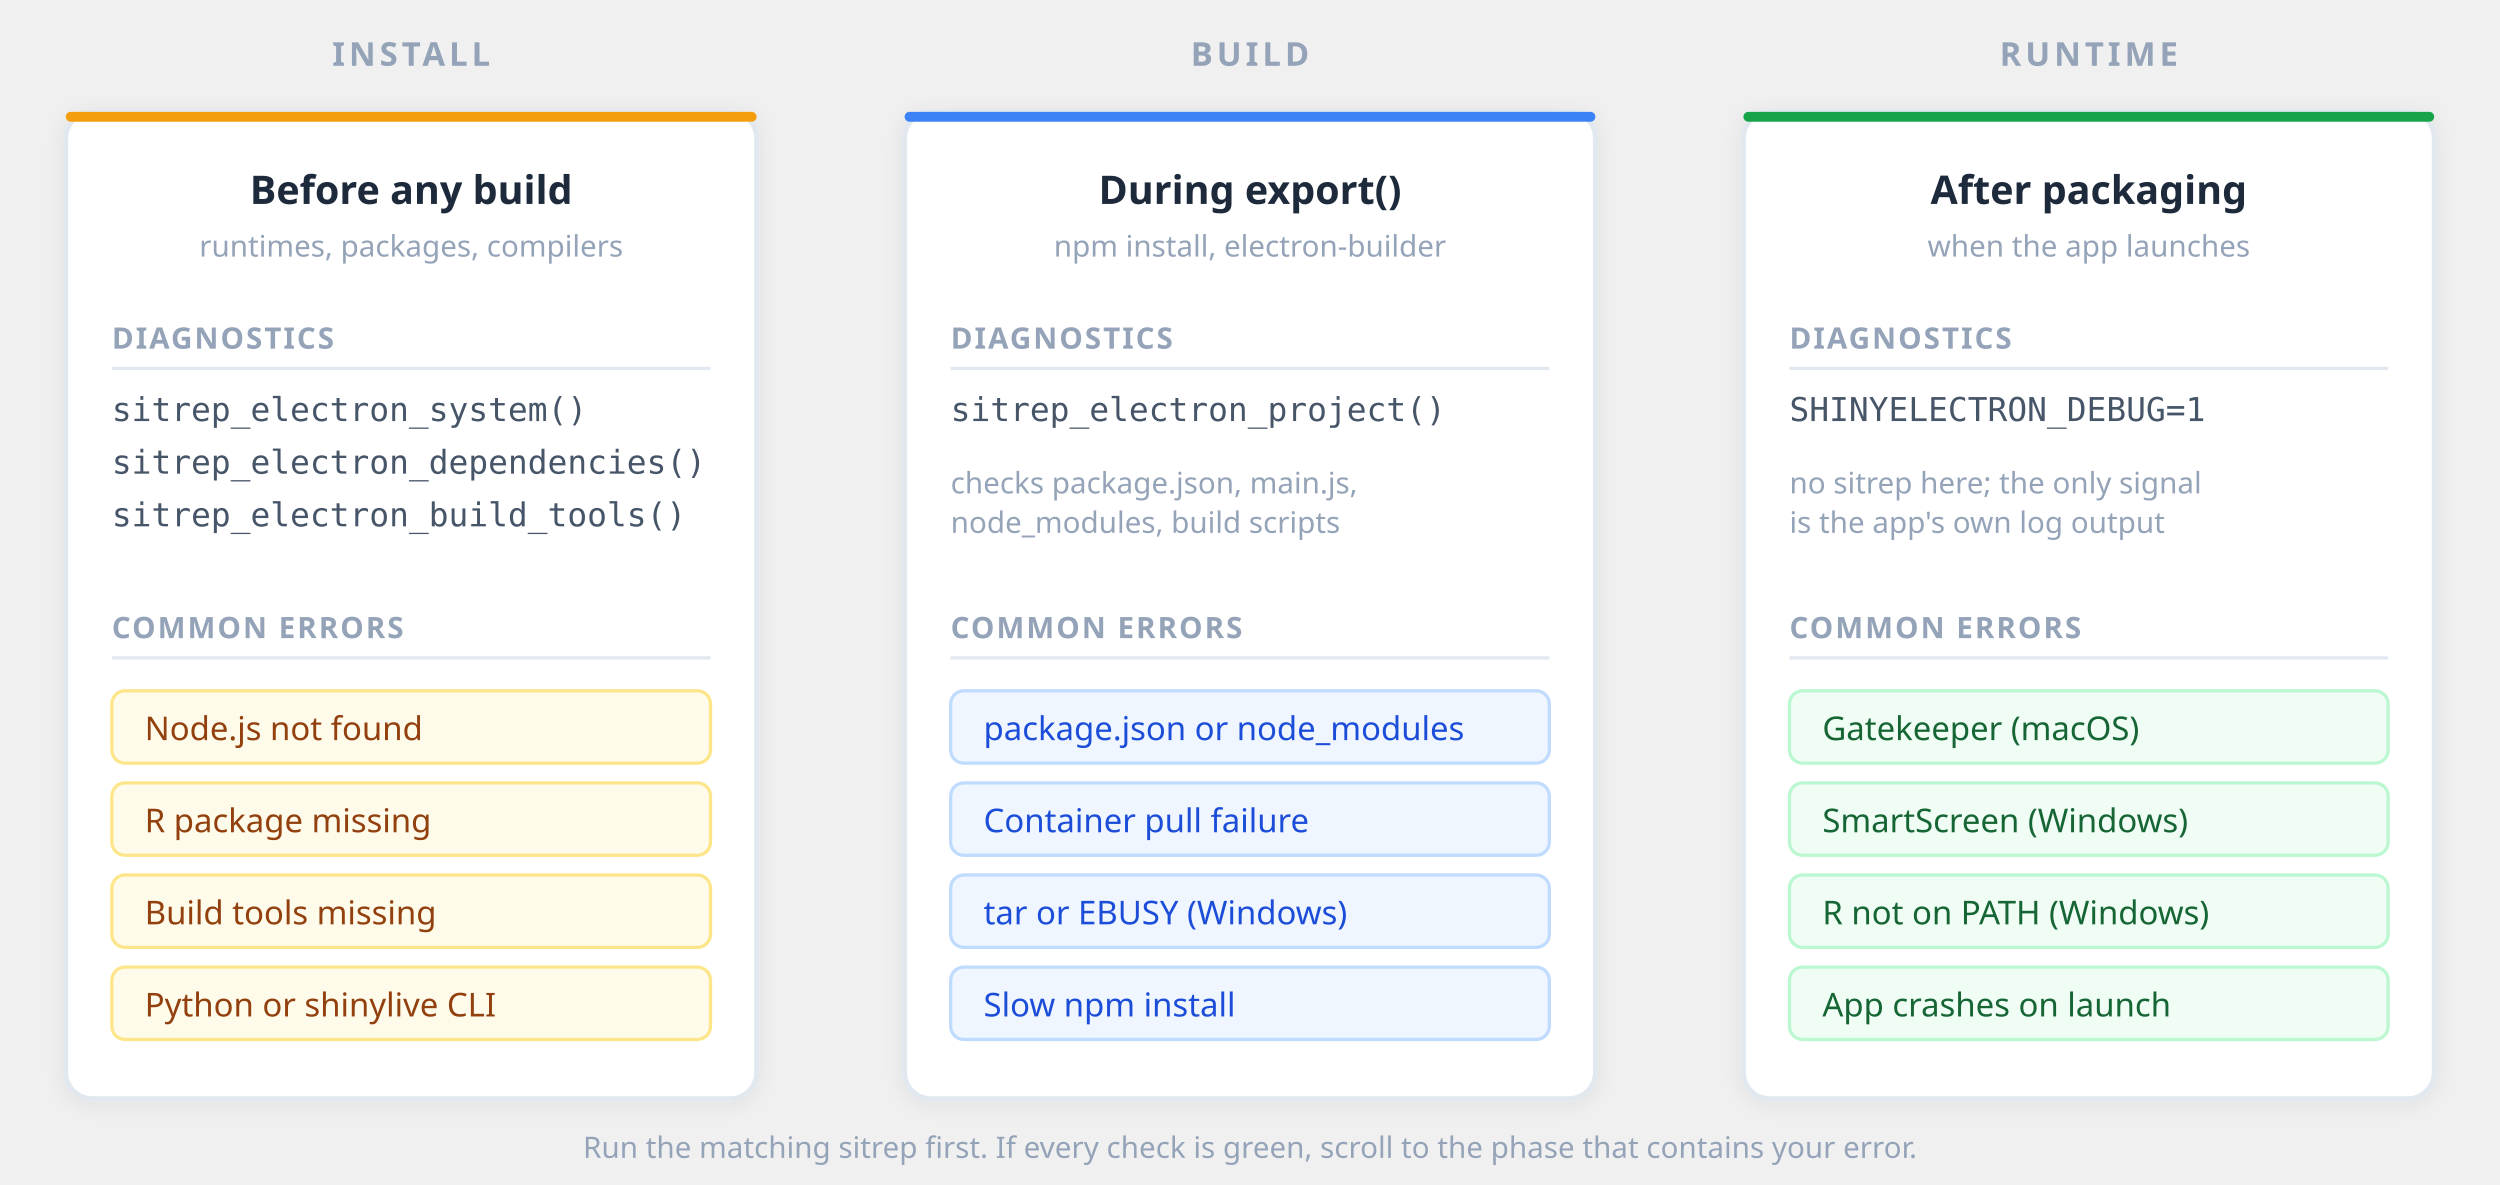
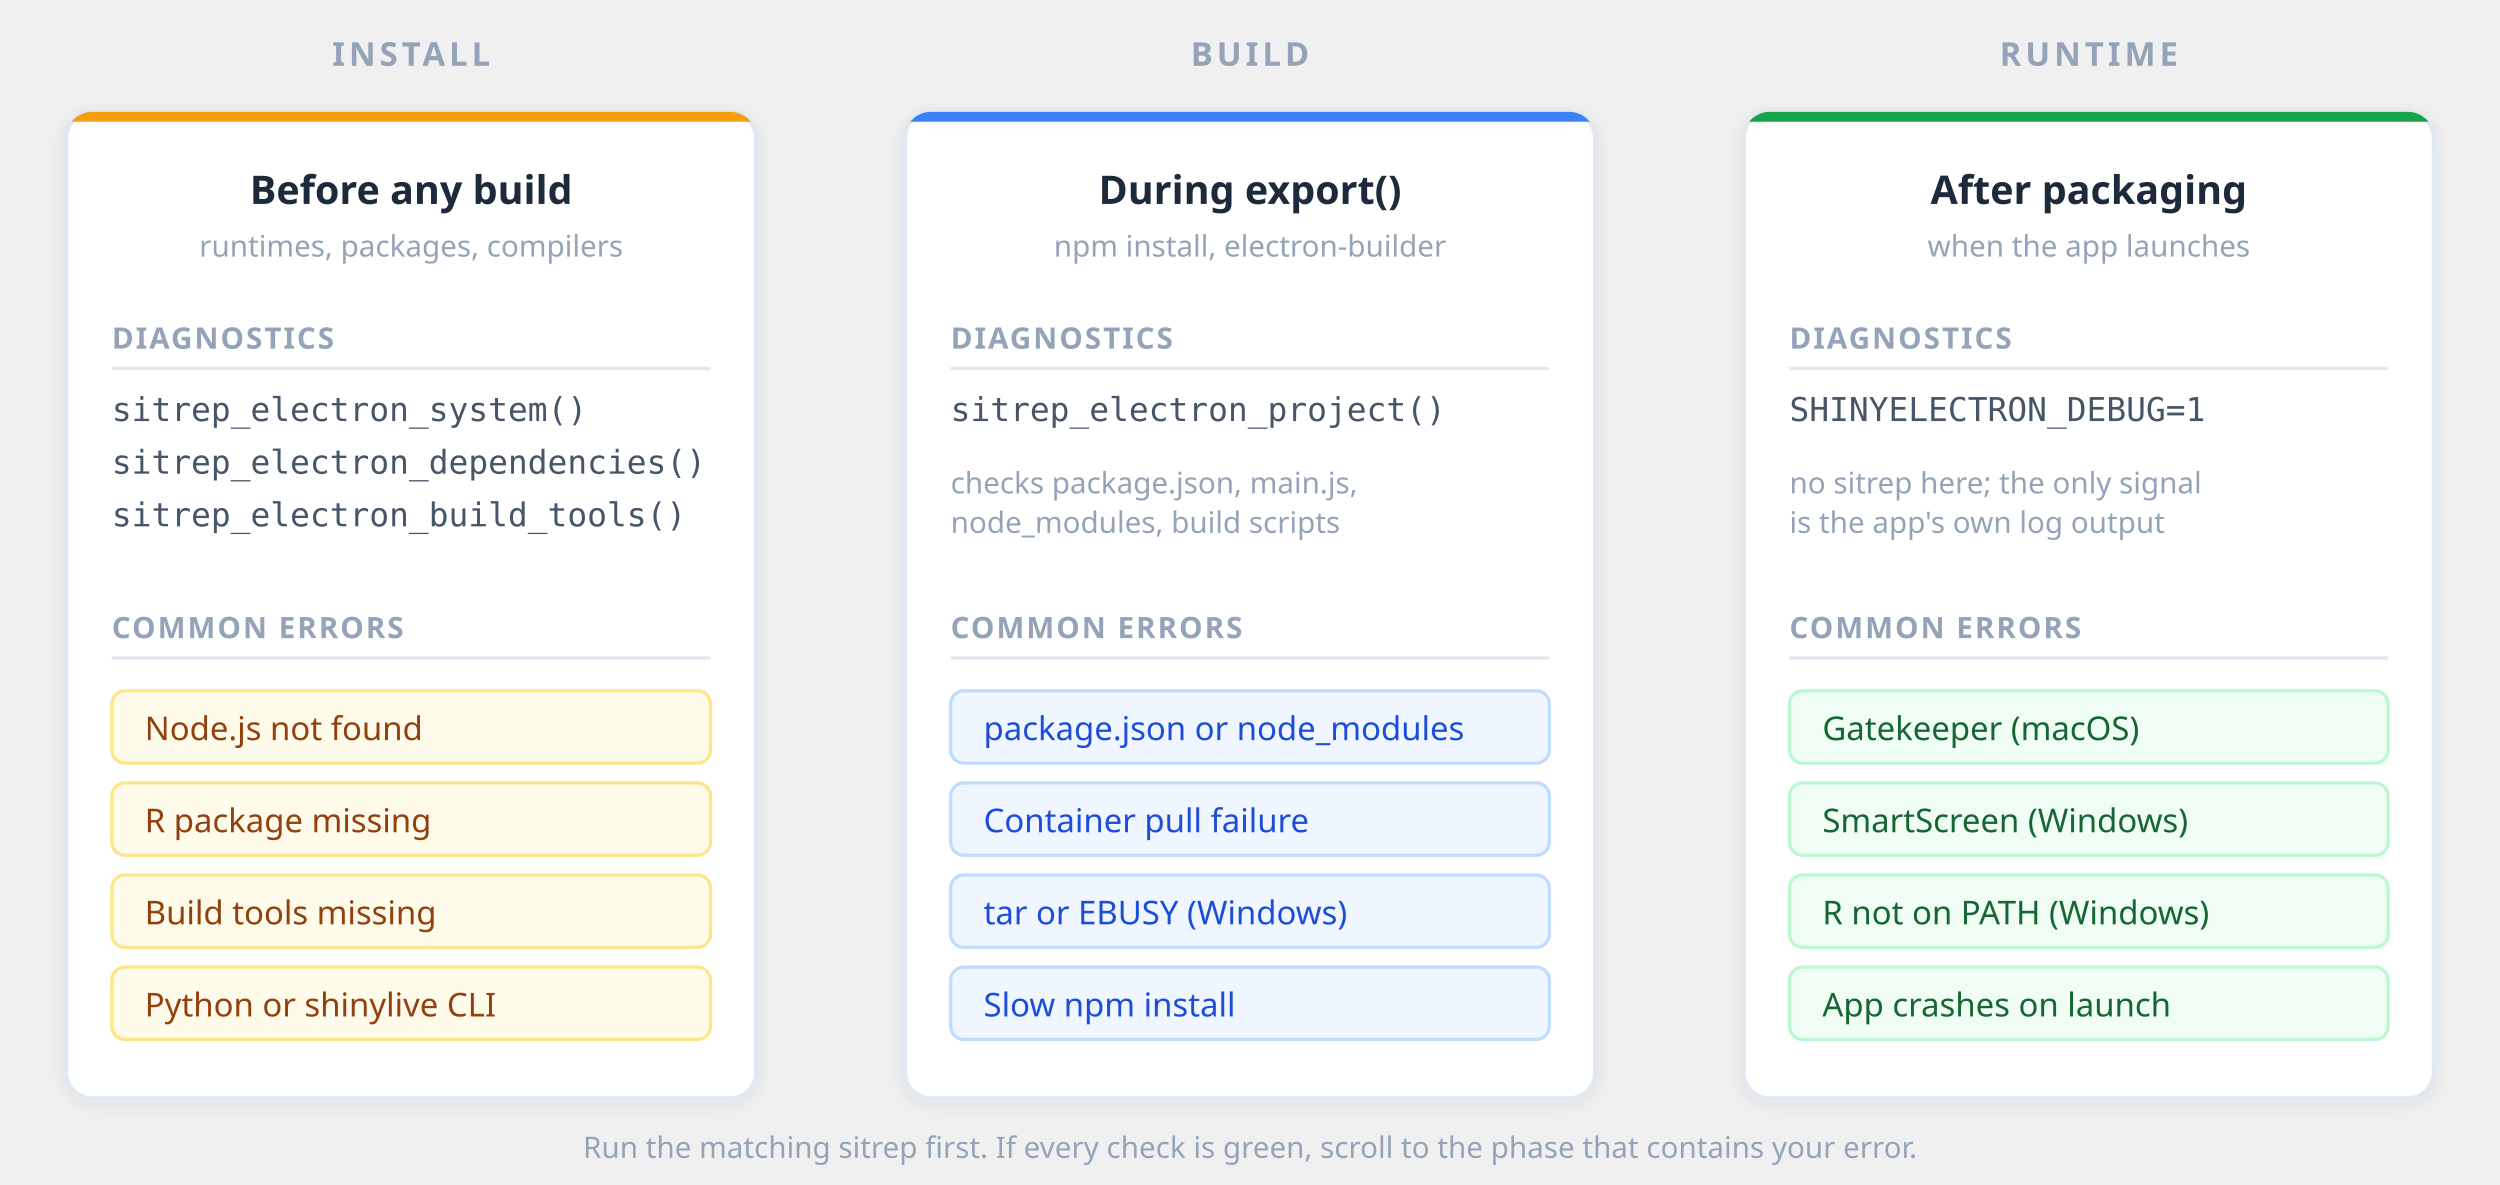
<svg xmlns="http://www.w3.org/2000/svg" viewBox="0 0 760 360" font-family="'Segoe UI', system-ui, -apple-system, sans-serif" role="img" aria-label="Three-phase troubleshooting map. Install phase happens before any build and covers runtimes, packages, and compilers; the matching diagnostics are sitrep_electron_system, sitrep_electron_dependencies, and sitrep_electron_build_tools; common errors include Node.js not found, missing R packages, missing build tools, and Python or shinylive CLI issues. Build phase happens during export(), npm install, and electron-builder; the matching diagnostic is sitrep_electron_project, which checks package.json, main.js, node_modules, and build scripts; common errors include missing package.json, container pull failure, tar or EBUSY problems on Windows, and slow npm install. Runtime phase happens after packaging when the user launches the app; there is no sitrep at this stage, so the diagnostic is launching the app with SHINYELECTRON_DEBUG=1 and reading its own log output; common errors include Gatekeeper on macOS, SmartScreen on Windows, R not on PATH on Windows, and the app crashing on launch.">
  <defs>
    <filter id="ts-shadow">
      <feDropShadow dx="0" dy="1" stdDeviation="3" flood-opacity="0.07" />
    </filter>
+     <clipPath id="ts-card-clip">
+       <rect width="210" height="300" rx="8" />
+     </clipPath>
  </defs>
  <text x="125" y="20" text-anchor="middle" font-size="10" font-weight="600" fill="#94a3b8" letter-spacing="1.2">INSTALL</text>
  <text x="380" y="20" text-anchor="middle" font-size="10" font-weight="600" fill="#94a3b8" letter-spacing="1.2">BUILD</text>
  <text x="635" y="20" text-anchor="middle" font-size="10" font-weight="600" fill="#94a3b8" letter-spacing="1.2">RUNTIME</text>
  <g transform="translate(20,34)" filter="url(#ts-shadow)">
    <rect width="210" height="300" rx="8" fill="#fff" stroke="#e2e8f0" stroke-width="1.5" />
-     <rect width="210" height="3" rx="1.5" fill="#f59e0b" />
+     <rect width="210" height="3" fill="#f59e0b" clip-path="url(#ts-card-clip)" />
    <text x="105" y="28" text-anchor="middle" font-size="12" font-weight="600" fill="#1e293b">Before any build</text>
    <text x="105" y="44" text-anchor="middle" font-size="9" fill="#94a3b8">runtimes, packages, compilers</text>
    <text x="14" y="72" font-size="9" font-weight="600" fill="#94a3b8" letter-spacing="0.6">DIAGNOSTICS</text>
    <line x1="14" y1="78" x2="196" y2="78" stroke="#e2e8f0" stroke-width="1" />
    <text x="14" y="94" font-size="10" fill="#475569" font-family="ui-monospace, SFMono-Regular, Menlo, monospace">sitrep_electron_system()</text>
    <text x="14" y="110" font-size="10" fill="#475569" font-family="ui-monospace, SFMono-Regular, Menlo, monospace">sitrep_electron_dependencies()</text>
    <text x="14" y="126" font-size="10" fill="#475569" font-family="ui-monospace, SFMono-Regular, Menlo, monospace">sitrep_electron_build_tools()</text>
    <text x="14" y="160" font-size="9" font-weight="600" fill="#94a3b8" letter-spacing="0.6">COMMON ERRORS</text>
    <line x1="14" y1="166" x2="196" y2="166" stroke="#e2e8f0" stroke-width="1" />
    <g transform="translate(14,176)">
      <rect width="182" height="22" rx="4" fill="#fffbeb" stroke="#fde68a" stroke-width="1" />
      <text x="10" y="15" font-size="10" fill="#92400e">Node.js not found</text>
    </g>
    <g transform="translate(14,204)">
      <rect width="182" height="22" rx="4" fill="#fffbeb" stroke="#fde68a" stroke-width="1" />
      <text x="10" y="15" font-size="10" fill="#92400e">R package missing</text>
    </g>
    <g transform="translate(14,232)">
      <rect width="182" height="22" rx="4" fill="#fffbeb" stroke="#fde68a" stroke-width="1" />
      <text x="10" y="15" font-size="10" fill="#92400e">Build tools missing</text>
    </g>
    <g transform="translate(14,260)">
      <rect width="182" height="22" rx="4" fill="#fffbeb" stroke="#fde68a" stroke-width="1" />
      <text x="10" y="15" font-size="10" fill="#92400e">Python or shinylive CLI</text>
    </g>
  </g>
  <g transform="translate(275,34)" filter="url(#ts-shadow)">
    <rect width="210" height="300" rx="8" fill="#fff" stroke="#e2e8f0" stroke-width="1.5" />
-     <rect width="210" height="3" rx="1.5" fill="#3b82f6" />
+     <rect width="210" height="3" fill="#3b82f6" clip-path="url(#ts-card-clip)" />
    <text x="105" y="28" text-anchor="middle" font-size="12" font-weight="600" fill="#1e293b">During export()</text>
    <text x="105" y="44" text-anchor="middle" font-size="9" fill="#94a3b8">npm install, electron-builder</text>
    <text x="14" y="72" font-size="9" font-weight="600" fill="#94a3b8" letter-spacing="0.6">DIAGNOSTICS</text>
    <line x1="14" y1="78" x2="196" y2="78" stroke="#e2e8f0" stroke-width="1" />
    <text x="14" y="94" font-size="10" fill="#475569" font-family="ui-monospace, SFMono-Regular, Menlo, monospace">sitrep_electron_project()</text>
    <text x="14" y="116" font-size="9" fill="#94a3b8">checks package.json, main.js,</text>
    <text x="14" y="128" font-size="9" fill="#94a3b8">node_modules, build scripts</text>
    <text x="14" y="160" font-size="9" font-weight="600" fill="#94a3b8" letter-spacing="0.6">COMMON ERRORS</text>
    <line x1="14" y1="166" x2="196" y2="166" stroke="#e2e8f0" stroke-width="1" />
    <g transform="translate(14,176)">
      <rect width="182" height="22" rx="4" fill="#eff6ff" stroke="#bfdbfe" stroke-width="1" />
      <text x="10" y="15" font-size="10" fill="#1d4ed8">package.json or node_modules</text>
    </g>
    <g transform="translate(14,204)">
      <rect width="182" height="22" rx="4" fill="#eff6ff" stroke="#bfdbfe" stroke-width="1" />
      <text x="10" y="15" font-size="10" fill="#1d4ed8">Container pull failure</text>
    </g>
    <g transform="translate(14,232)">
      <rect width="182" height="22" rx="4" fill="#eff6ff" stroke="#bfdbfe" stroke-width="1" />
      <text x="10" y="15" font-size="10" fill="#1d4ed8">tar or EBUSY (Windows)</text>
    </g>
    <g transform="translate(14,260)">
      <rect width="182" height="22" rx="4" fill="#eff6ff" stroke="#bfdbfe" stroke-width="1" />
      <text x="10" y="15" font-size="10" fill="#1d4ed8">Slow npm install</text>
    </g>
  </g>
  <g transform="translate(530,34)" filter="url(#ts-shadow)">
    <rect width="210" height="300" rx="8" fill="#fff" stroke="#e2e8f0" stroke-width="1.5" />
-     <rect width="210" height="3" rx="1.5" fill="#16a34a" />
+     <rect width="210" height="3" fill="#16a34a" clip-path="url(#ts-card-clip)" />
    <text x="105" y="28" text-anchor="middle" font-size="12" font-weight="600" fill="#1e293b">After packaging</text>
    <text x="105" y="44" text-anchor="middle" font-size="9" fill="#94a3b8">when the app launches</text>
    <text x="14" y="72" font-size="9" font-weight="600" fill="#94a3b8" letter-spacing="0.6">DIAGNOSTICS</text>
    <line x1="14" y1="78" x2="196" y2="78" stroke="#e2e8f0" stroke-width="1" />
    <text x="14" y="94" font-size="10" fill="#475569" font-family="ui-monospace, SFMono-Regular, Menlo, monospace">SHINYELECTRON_DEBUG=1</text>
    <text x="14" y="116" font-size="9" fill="#94a3b8">no sitrep here; the only signal</text>
    <text x="14" y="128" font-size="9" fill="#94a3b8">is the app's own log output</text>
    <text x="14" y="160" font-size="9" font-weight="600" fill="#94a3b8" letter-spacing="0.6">COMMON ERRORS</text>
    <line x1="14" y1="166" x2="196" y2="166" stroke="#e2e8f0" stroke-width="1" />
    <g transform="translate(14,176)">
      <rect width="182" height="22" rx="4" fill="#f0fdf4" stroke="#bbf7d0" stroke-width="1" />
      <text x="10" y="15" font-size="10" fill="#166534">Gatekeeper (macOS)</text>
    </g>
    <g transform="translate(14,204)">
      <rect width="182" height="22" rx="4" fill="#f0fdf4" stroke="#bbf7d0" stroke-width="1" />
      <text x="10" y="15" font-size="10" fill="#166534">SmartScreen (Windows)</text>
    </g>
    <g transform="translate(14,232)">
      <rect width="182" height="22" rx="4" fill="#f0fdf4" stroke="#bbf7d0" stroke-width="1" />
      <text x="10" y="15" font-size="10" fill="#166534">R not on PATH (Windows)</text>
    </g>
    <g transform="translate(14,260)">
      <rect width="182" height="22" rx="4" fill="#f0fdf4" stroke="#bbf7d0" stroke-width="1" />
      <text x="10" y="15" font-size="10" fill="#166534">App crashes on launch</text>
    </g>
  </g>
  <text x="380" y="352" text-anchor="middle" font-size="9" fill="#94a3b8">Run the matching sitrep first. If every check is green, scroll to the phase that contains your error.</text>
</svg>
